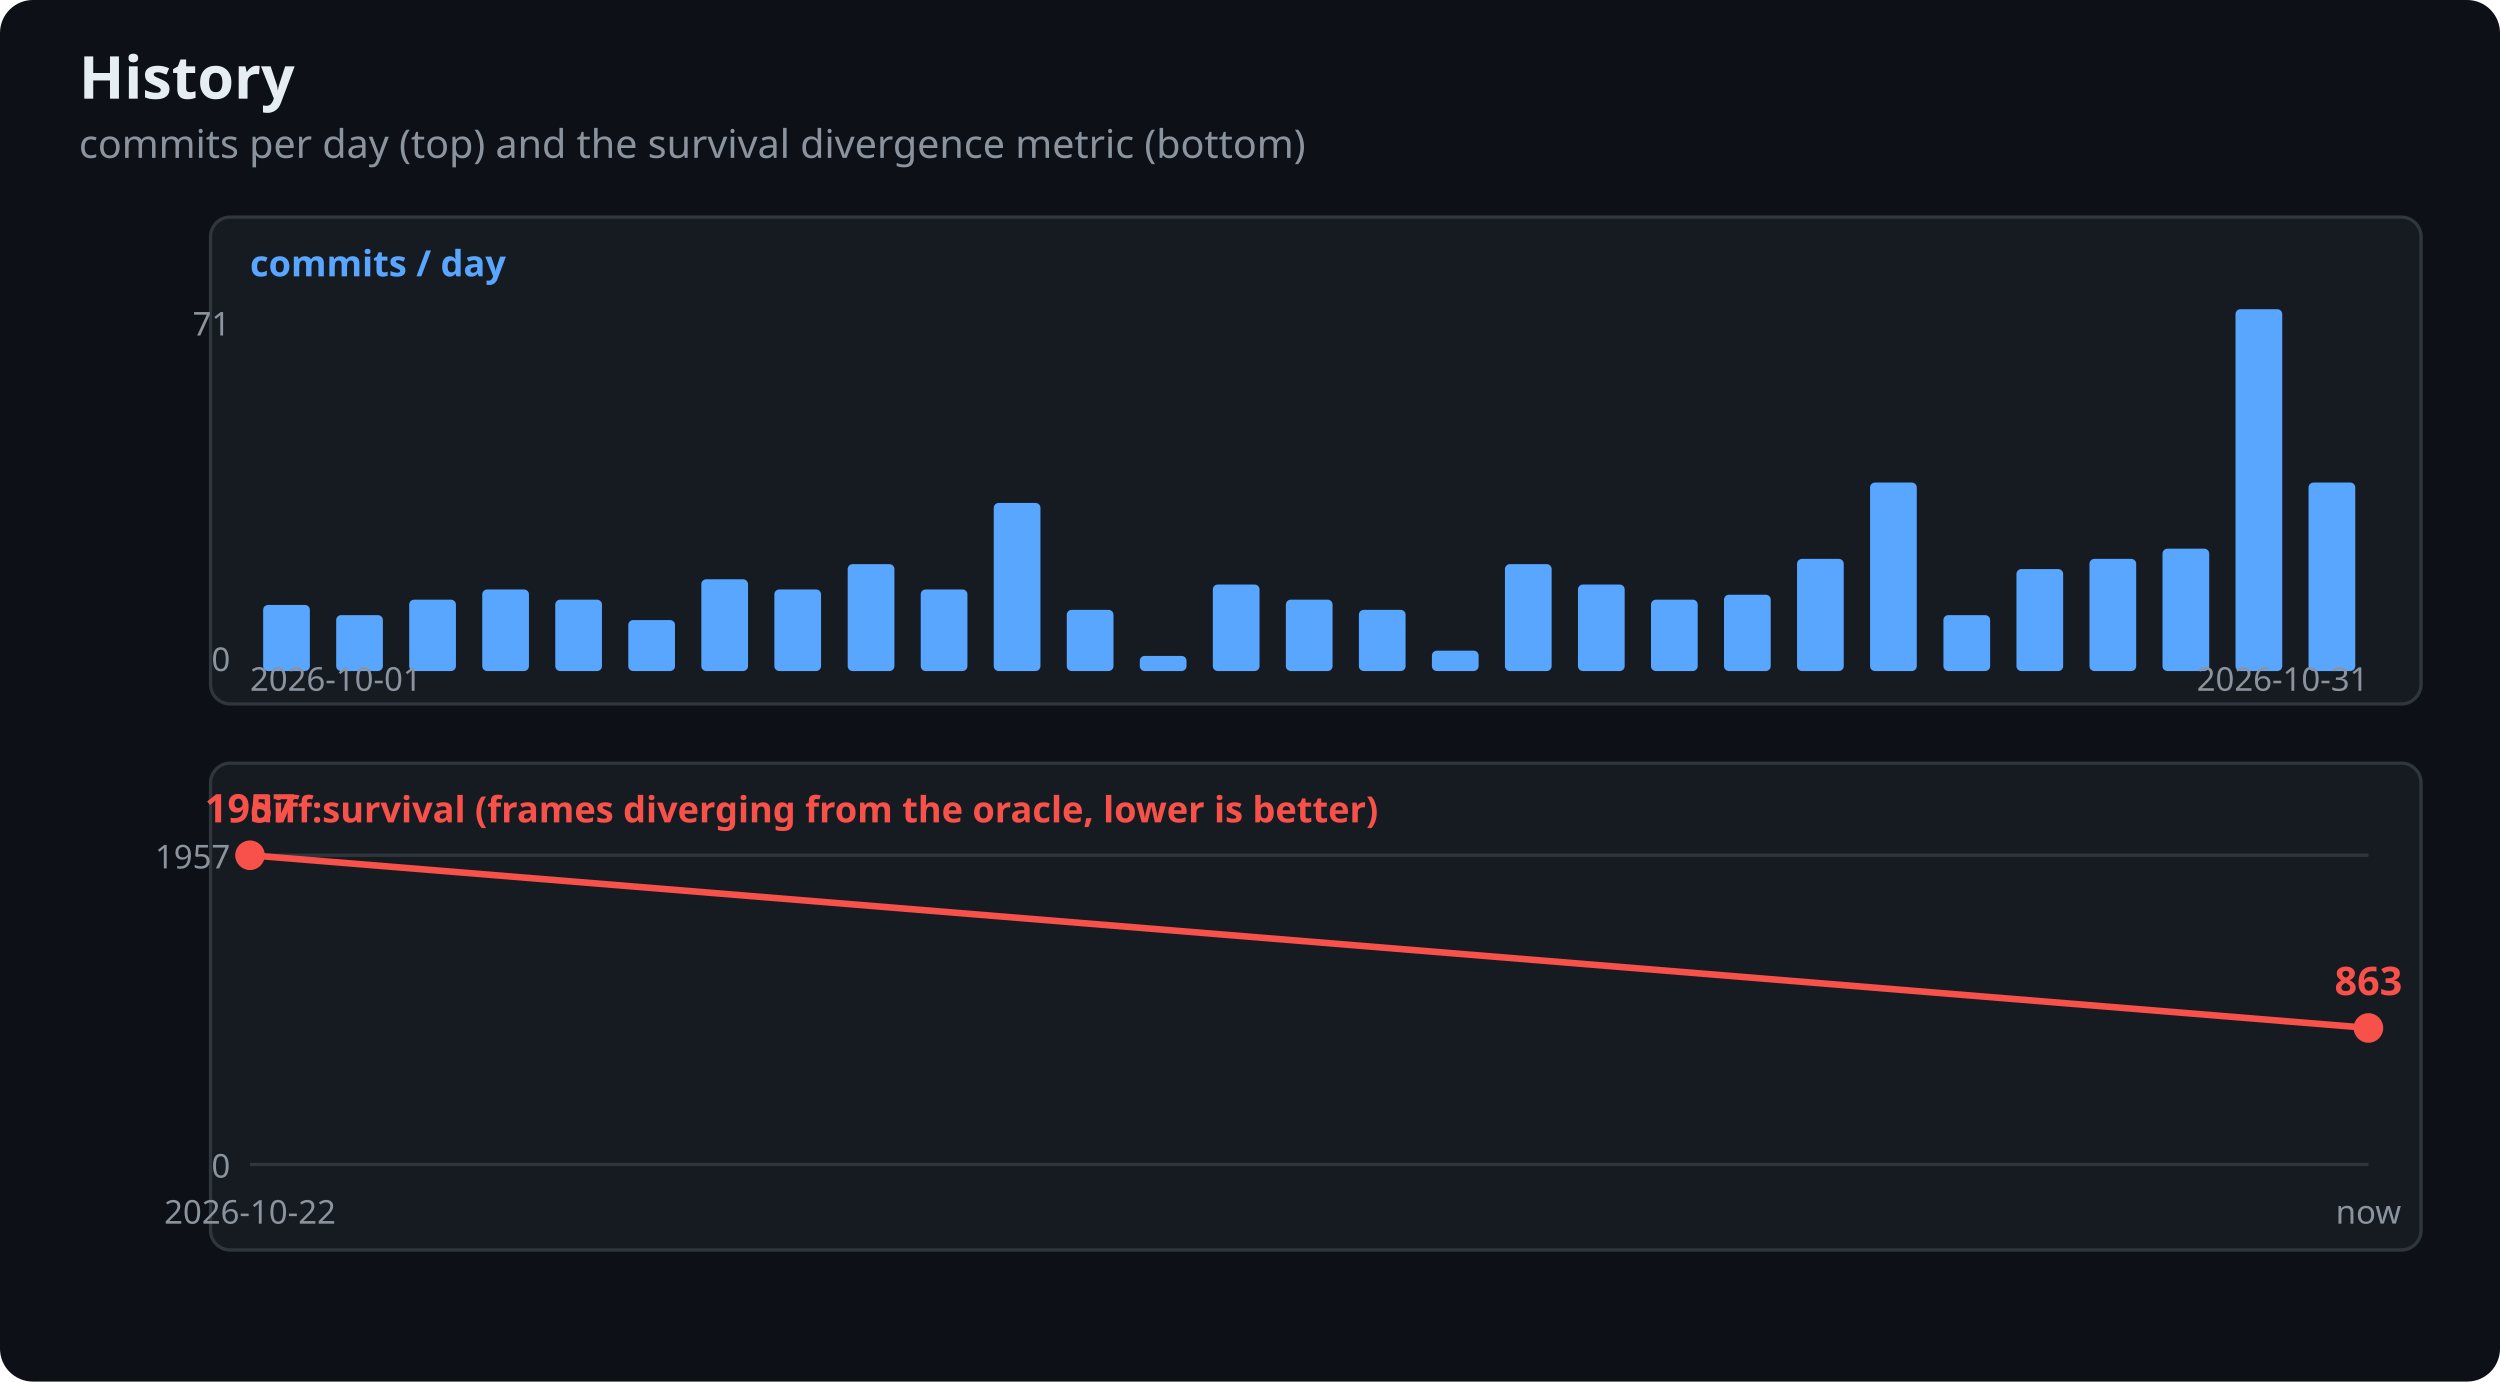
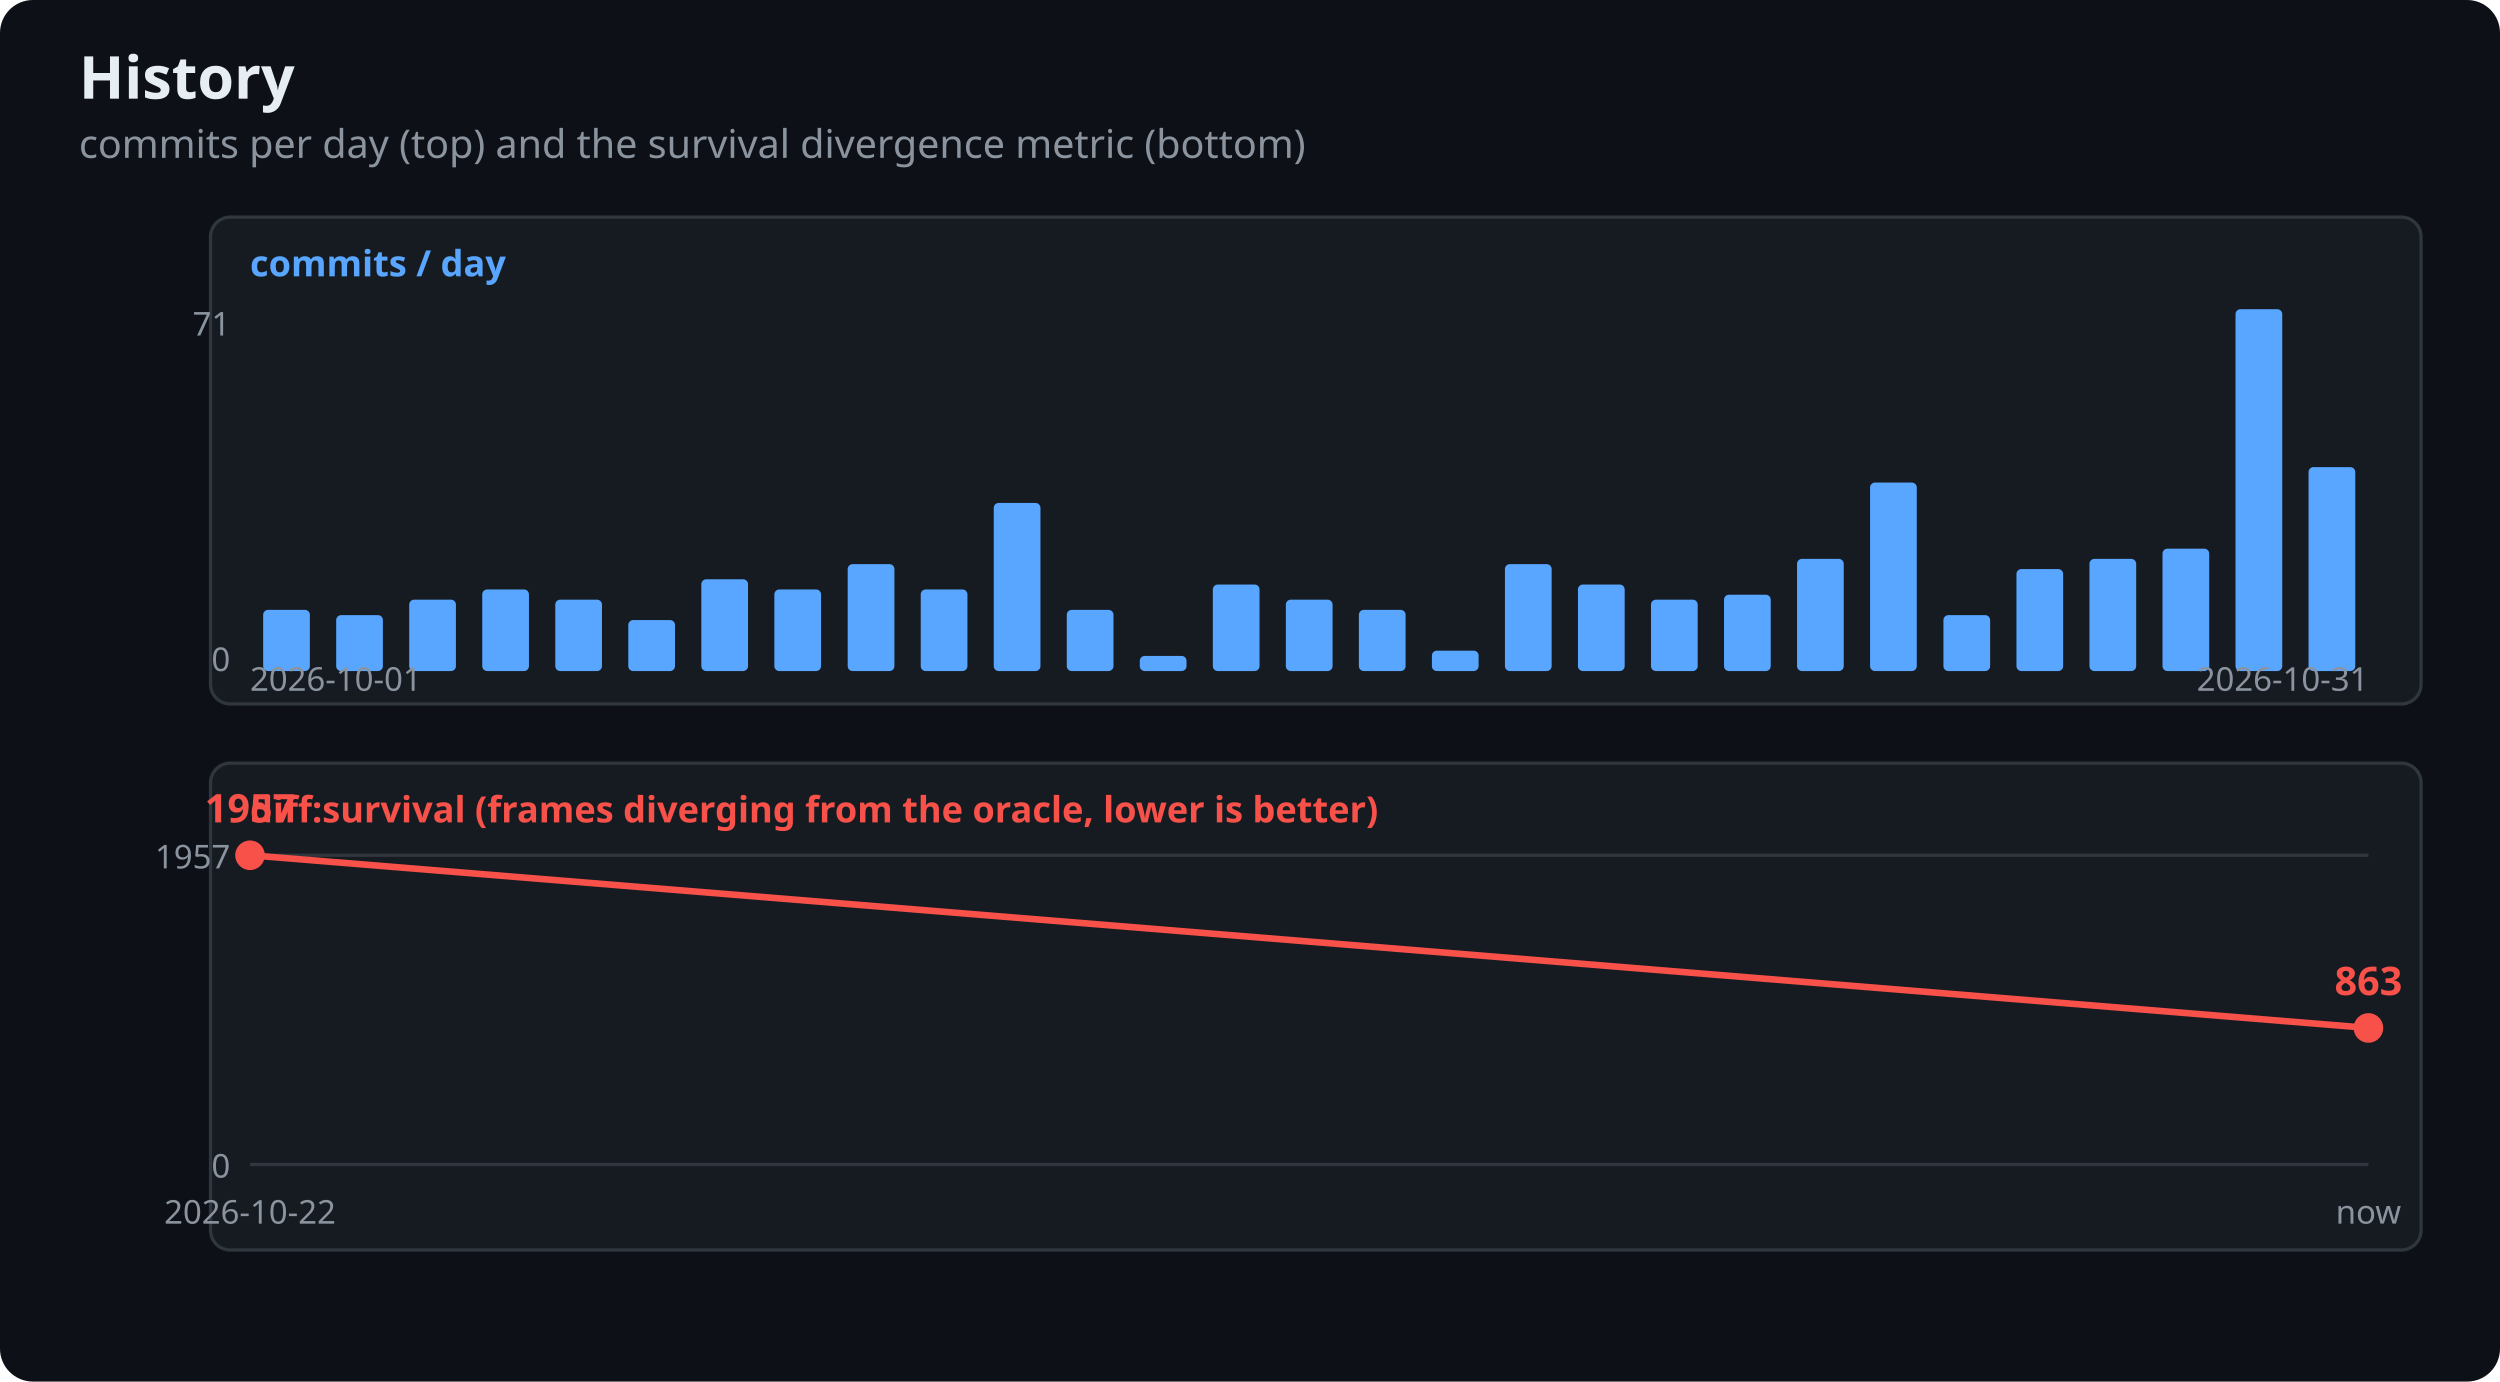
<svg xmlns="http://www.w3.org/2000/svg" width="760" height="420" viewBox="0 0 760 420" font-family="Segoe UI,Ubuntu,sans-serif">
  <rect width="760" height="420" rx="10" fill="#0d1117" />
  <text x="24" y="30" fill="#e6edf3" font-size="18" font-weight="600">History</text>
  <text x="24" y="48" fill="#8b949e" font-size="12">commits per day (top) and the survival divergence metric (bottom)</text>
  <rect x="64" y="66" width="672" height="148" fill="#161b22" stroke="#30363d" rx="6" />
  <text x="76" y="84" fill="#58a6ff" font-size="11" font-weight="600">commits / day</text>
-   <rect x="80.0" y="183.9" width="14.2" height="20.1" fill="#58a6ff" rx="1.5" />
+   <rect x="80.0" y="185.4" width="14.2" height="18.6" fill="#58a6ff" rx="1.5" />
  <rect x="102.2" y="187.0" width="14.2" height="17.0" fill="#58a6ff" rx="1.5" />
  <rect x="124.4" y="182.3" width="14.2" height="21.7" fill="#58a6ff" rx="1.5" />
  <rect x="146.6" y="179.2" width="14.2" height="24.8" fill="#58a6ff" rx="1.5" />
  <rect x="168.8" y="182.3" width="14.2" height="21.7" fill="#58a6ff" rx="1.5" />
  <rect x="191.0" y="188.5" width="14.2" height="15.5" fill="#58a6ff" rx="1.5" />
  <rect x="213.2" y="176.1" width="14.2" height="27.9" fill="#58a6ff" rx="1.5" />
  <rect x="235.4" y="179.2" width="14.2" height="24.8" fill="#58a6ff" rx="1.5" />
  <rect x="257.7" y="171.5" width="14.2" height="32.5" fill="#58a6ff" rx="1.5" />
  <rect x="279.9" y="179.2" width="14.2" height="24.8" fill="#58a6ff" rx="1.5" />
  <rect x="302.1" y="152.9" width="14.2" height="51.1" fill="#58a6ff" rx="1.5" />
  <rect x="324.3" y="185.4" width="14.2" height="18.6" fill="#58a6ff" rx="1.5" />
  <rect x="346.5" y="199.4" width="14.2" height="4.6" fill="#58a6ff" rx="1.5" />
  <rect x="368.7" y="177.7" width="14.2" height="26.3" fill="#58a6ff" rx="1.5" />
  <rect x="390.9" y="182.3" width="14.2" height="21.7" fill="#58a6ff" rx="1.5" />
  <rect x="413.1" y="185.4" width="14.2" height="18.6" fill="#58a6ff" rx="1.5" />
  <rect x="435.3" y="197.8" width="14.2" height="6.2" fill="#58a6ff" rx="1.5" />
  <rect x="457.5" y="171.5" width="14.2" height="32.5" fill="#58a6ff" rx="1.5" />
  <rect x="479.7" y="177.7" width="14.2" height="26.3" fill="#58a6ff" rx="1.5" />
  <rect x="501.9" y="182.3" width="14.2" height="21.7" fill="#58a6ff" rx="1.5" />
  <rect x="524.1" y="180.8" width="14.2" height="23.2" fill="#58a6ff" rx="1.5" />
  <rect x="546.3" y="169.9" width="14.2" height="34.1" fill="#58a6ff" rx="1.5" />
  <rect x="568.5" y="146.7" width="14.2" height="57.3" fill="#58a6ff" rx="1.5" />
  <rect x="590.8" y="187.0" width="14.2" height="17.0" fill="#58a6ff" rx="1.5" />
  <rect x="613.0" y="173.0" width="14.2" height="31.0" fill="#58a6ff" rx="1.5" />
  <rect x="635.2" y="169.9" width="14.2" height="34.1" fill="#58a6ff" rx="1.5" />
  <rect x="657.4" y="166.8" width="14.2" height="37.2" fill="#58a6ff" rx="1.5" />
  <rect x="679.6" y="94.0" width="14.2" height="110.0" fill="#58a6ff" rx="1.5" />
-   <rect x="701.8" y="146.7" width="14.2" height="57.3" fill="#58a6ff" rx="1.5" />
+   <rect x="701.8" y="142.0" width="14.2" height="62.0" fill="#58a6ff" rx="1.5" />
  <text x="70" y="102" fill="#8b949e" font-size="10" text-anchor="end">71</text>
  <text x="70" y="204" fill="#8b949e" font-size="10" text-anchor="end">0</text>
  <text x="76" y="210" fill="#8b949e" font-size="10">2026-10-01</text>
  <text x="720" y="210" fill="#8b949e" font-size="10" text-anchor="end">2026-10-31</text>
  <rect x="64" y="232" width="672" height="148" fill="#161b22" stroke="#30363d" rx="6" />
  <text x="76" y="250" fill="#f85149" font-size="11" font-weight="600">diff:survival (frames diverging from the oracle, lower is better)</text>
  <line x1="76" y1="354.0" x2="720" y2="354.0" stroke="#30363d" stroke-width="1" />
  <text x="70" y="358.0" fill="#8b949e" font-size="10" text-anchor="end">0</text>
  <line x1="76" y1="260.0" x2="720" y2="260.0" stroke="#30363d" stroke-width="1" />
  <text x="70" y="264.0" fill="#8b949e" font-size="10" text-anchor="end">1957</text>
  <circle cx="76.0" cy="260.0" r="4.5" fill="#f85149" />
  <text x="76.0" y="250.0" fill="#f85149" font-size="12" font-weight="600" text-anchor="middle">1957</text>
  <text x="76.0" y="372" fill="#8b949e" font-size="10" text-anchor="middle">2026-10-22</text>
  <circle cx="720.0" cy="312.5" r="4.5" fill="#f85149" />
  <text x="720.0" y="302.5" fill="#f85149" font-size="12" font-weight="600" text-anchor="middle">863</text>
  <text x="720.0" y="372" fill="#8b949e" font-size="10" text-anchor="middle">now</text>
  <polyline points="76.0,260.0 720.0,312.5" fill="none" stroke="#f85149" stroke-width="2" />
</svg>
